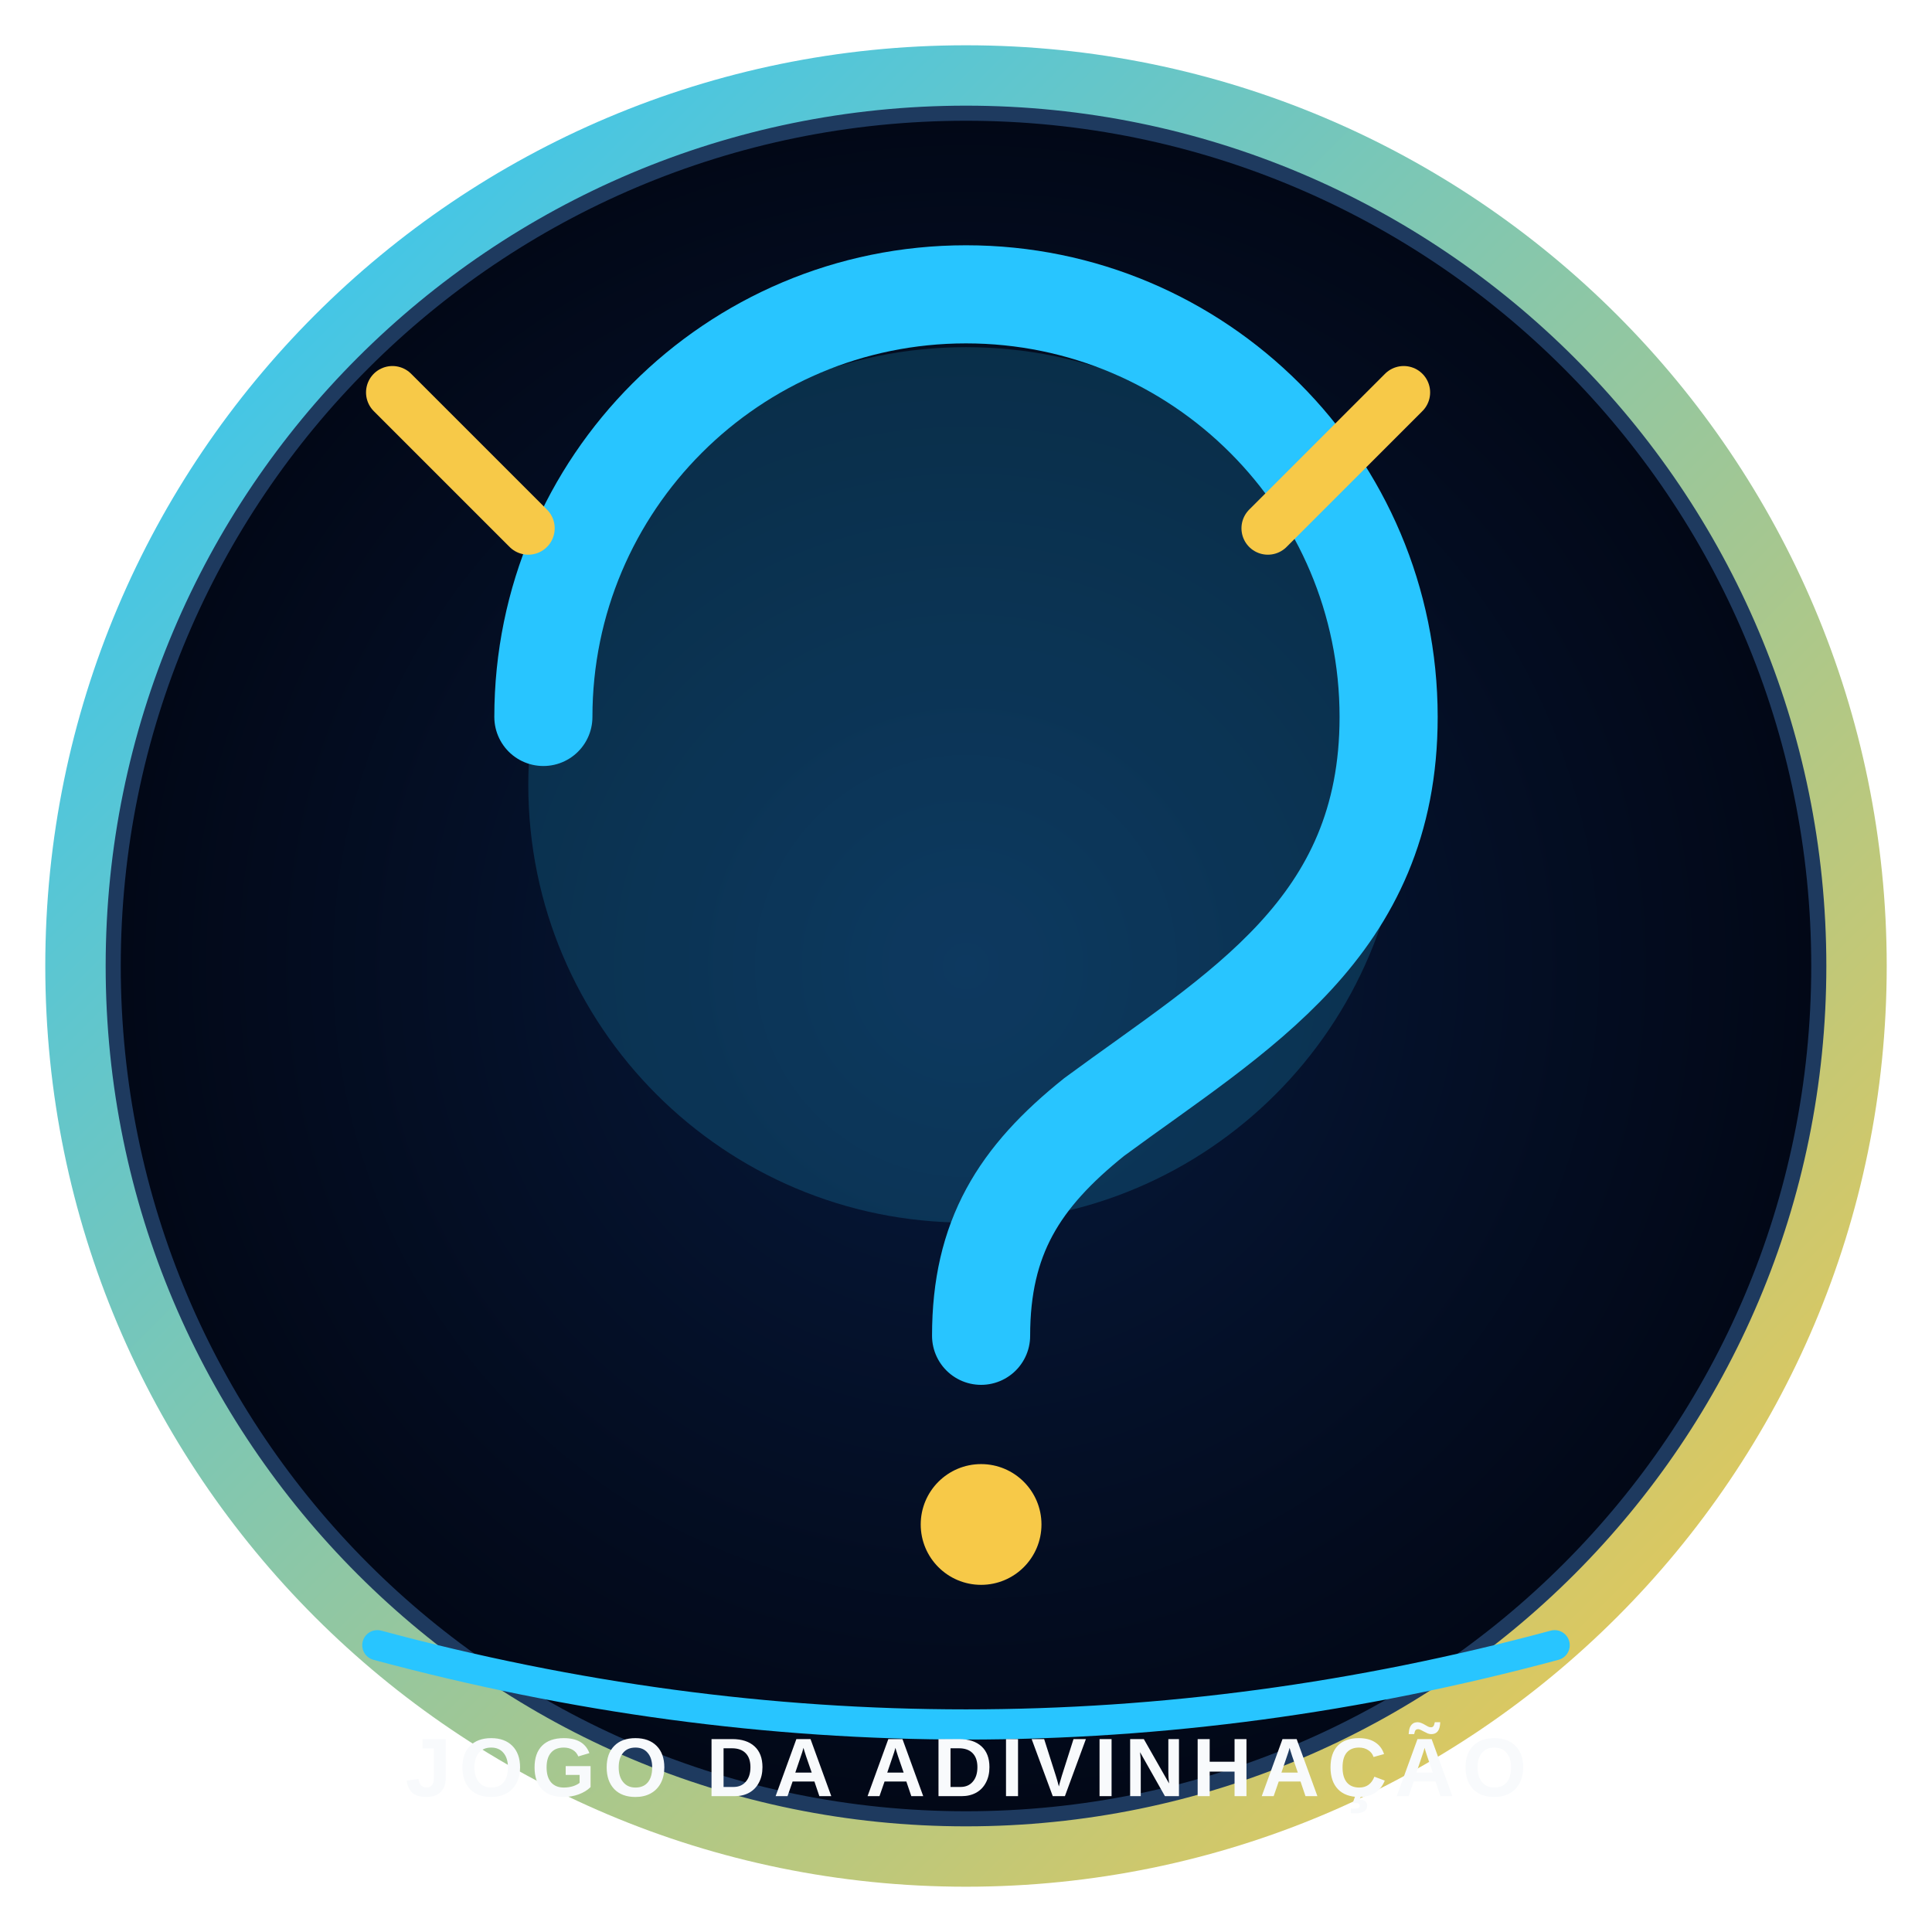
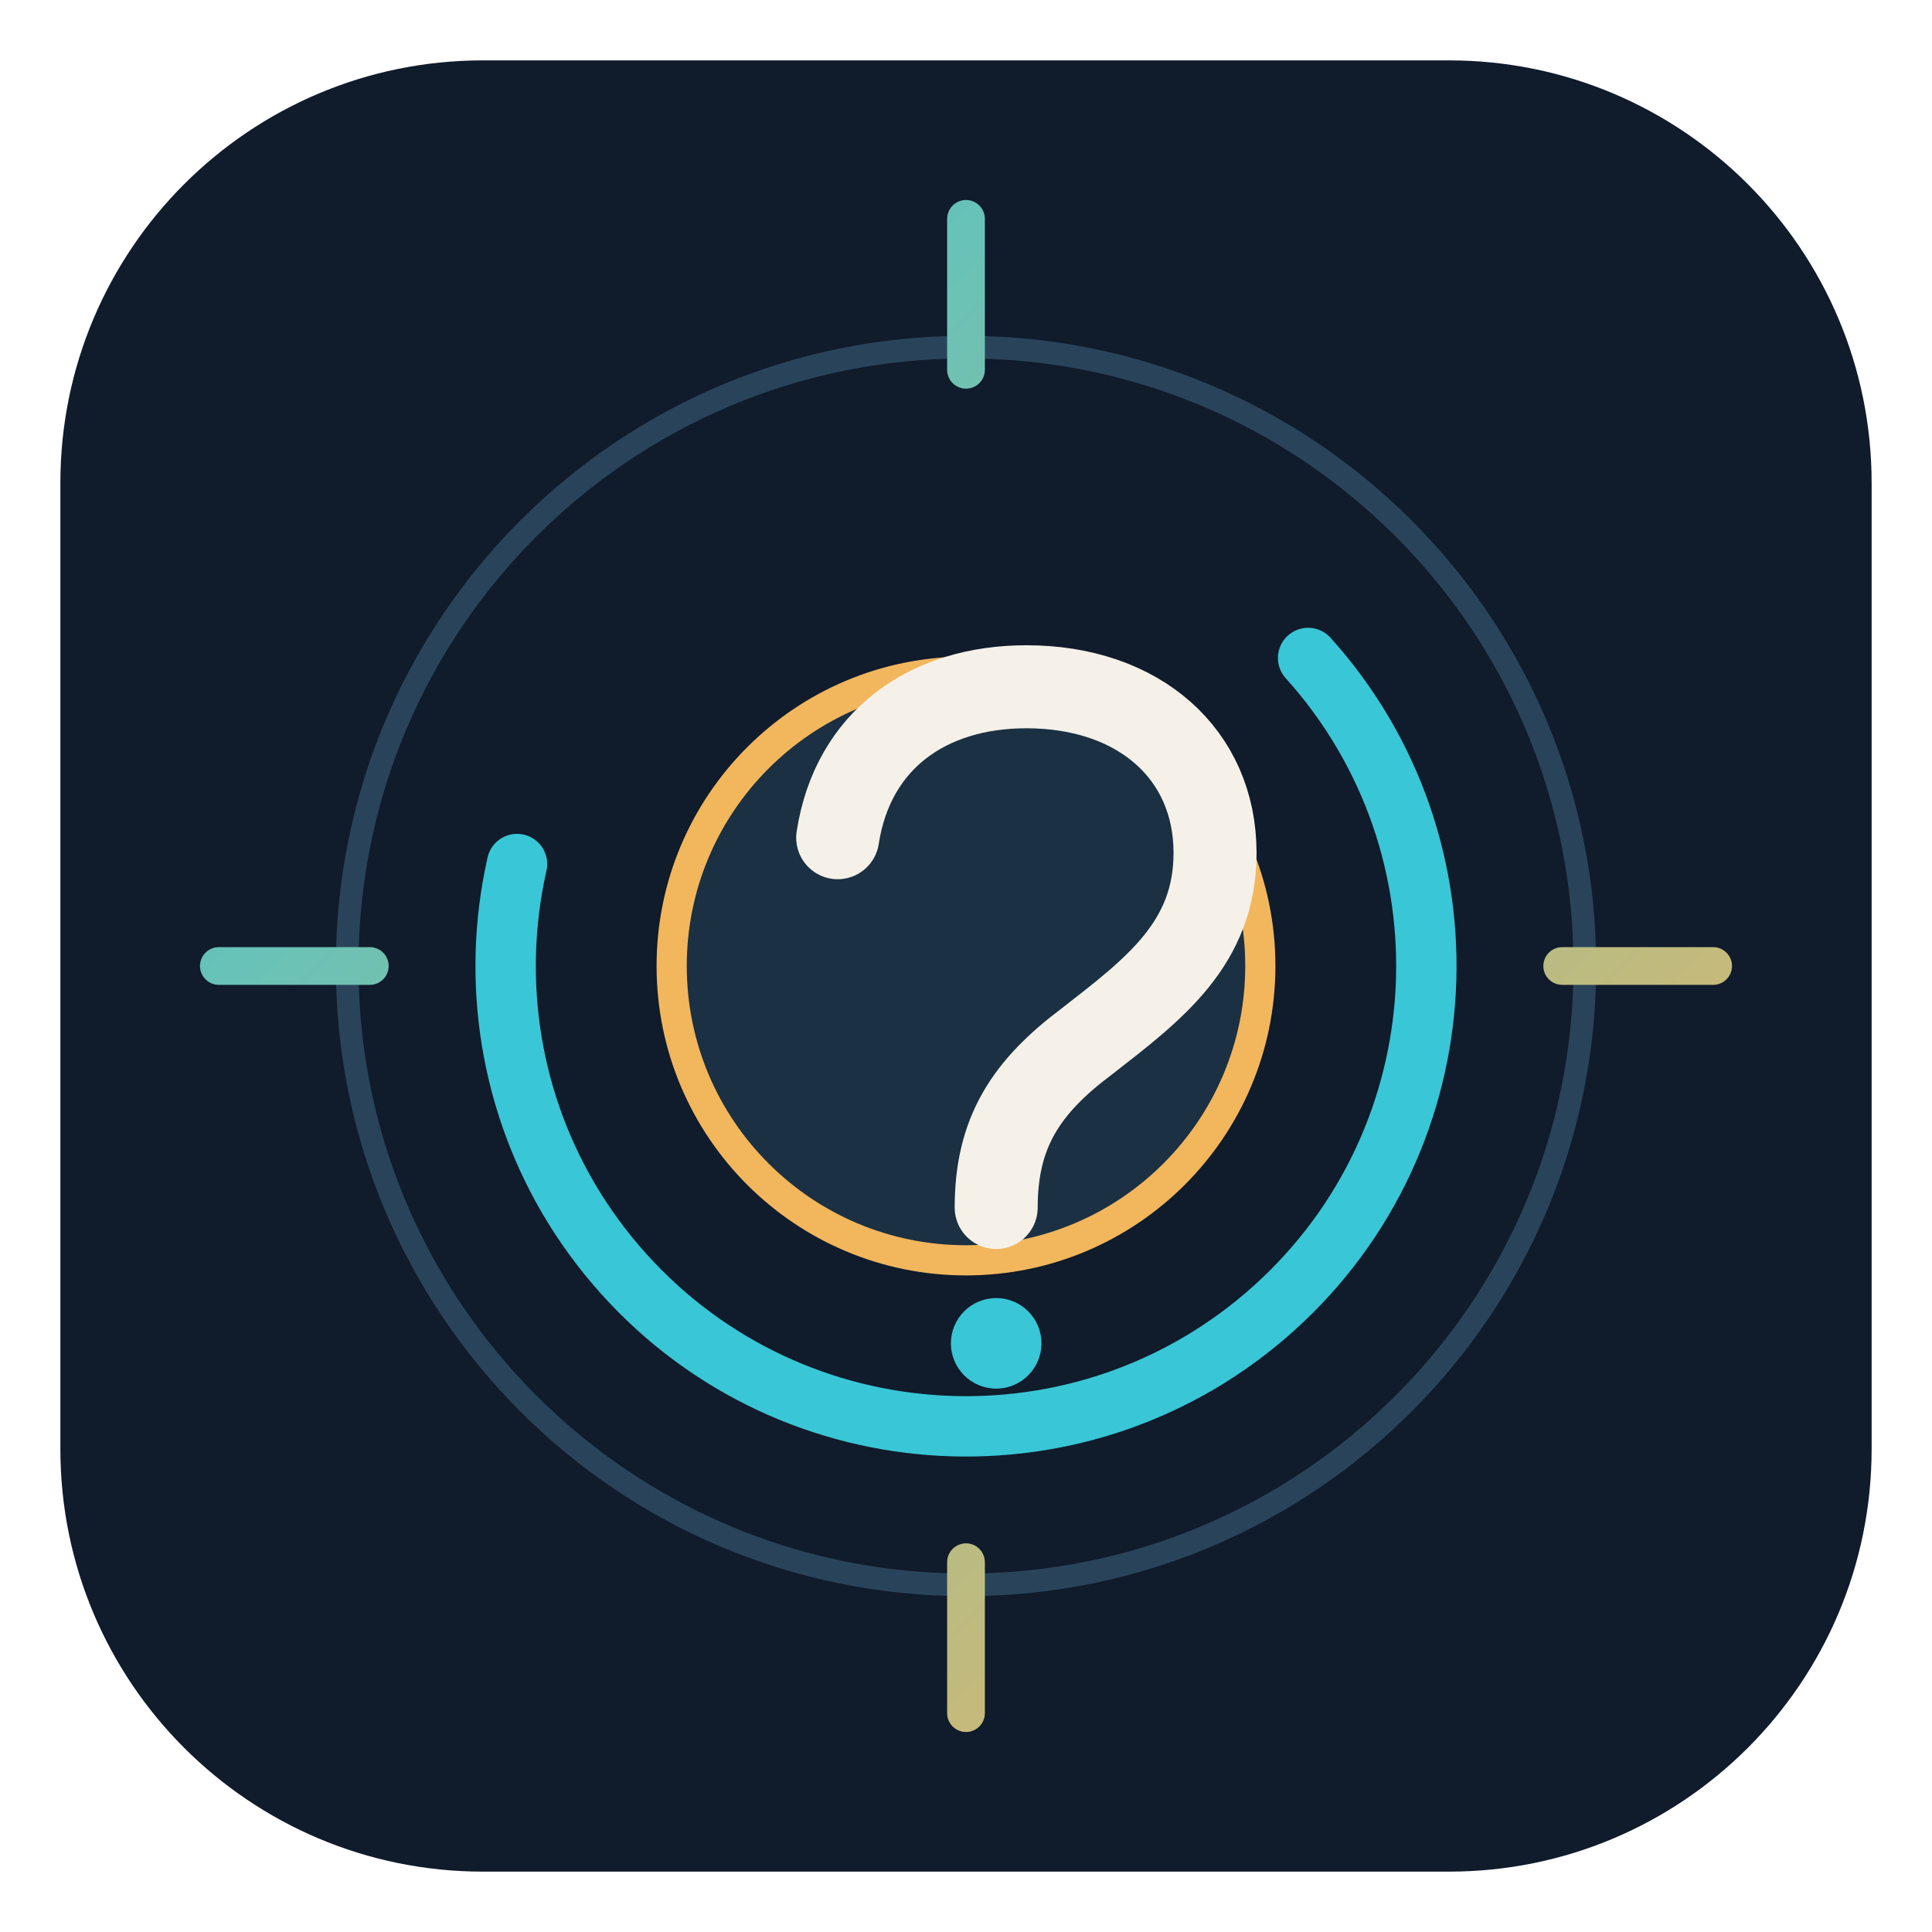
- <svg xmlns="http://www.w3.org/2000/svg" width="256" height="256" viewBox="0 0 256 256" role="img" aria-labelledby="title desc">
+ <svg xmlns="http://www.w3.org/2000/svg" viewBox="0 0 256 256" role="img" aria-labelledby="title desc">
  <defs>
-     <linearGradient id="ring" x1="0" y1="0" x2="1" y2="1">
-       <stop stop-color="#28C5FF" />
-       <stop offset="1" stop-color="#F7C948" />
+     <linearGradient id="a" x1="0" y1="0" x2="1" y2="1">
+       <stop stop-color="#39C6D6" />
+       <stop offset="1" stop-color="#F2B65D" />
    </linearGradient>
-     <radialGradient id="surface">
-       <stop stop-color="#071A3D" />
-       <stop offset="1" stop-color="#020817" />
-     </radialGradient>
  </defs>
-   <circle cx="128" cy="128" r="122" fill="url(#ring)" />
-   <circle cx="128" cy="128" r="113" fill="url(#surface)" stroke="#1E3A5F" stroke-width="2" />
-   <g transform="translate(0 0)">
-     <circle cx="128" cy="104" r="58" fill="#28C5FF" opacity=".18" />
-     <path d="M72 95a56 56 0 0 1 112 0c0 28-20 39-39 53-10 8-15 16-15 29" fill="none" stroke="#28C5FF" stroke-width="13" stroke-linecap="round" />
-     <circle cx="130" cy="202" r="8" fill="#F7C948" />
-     <path d="M52 52l18 18m116-18-18 18" stroke="#F7C948" stroke-width="7" stroke-linecap="round" />
-   </g>
-   <path d="M50 218Q128 239 206 218" fill="none" stroke="#28C5FF" stroke-width="4" stroke-linecap="round" />
-   <text x="128" y="238" text-anchor="middle" font-family="Arial,sans-serif" font-size="11" font-weight="700" fill="#F8FAFC" letter-spacing="1">JOGO DA ADIVINHAÇÃO</text>
+   <rect x="8" y="8" width="240" height="240" rx="56" fill="#101B2B" />
+   <circle cx="128" cy="128" r="82" fill="none" stroke="#29445A" stroke-width="3" />
+   <circle cx="128" cy="128" r="61" fill="none" stroke="#39C6D6" stroke-width="8" stroke-dasharray="250 134" transform="rotate(-42 128 128)" stroke-linecap="round" />
+   <circle cx="128" cy="128" r="39" fill="#1B3042" stroke="#F2B65D" stroke-width="4" />
+   <path d="M111 111c2-13 12-20 25-20 15 0 25 9 25 22 0 12-8 18-17 25-8 6-12 12-12 22" fill="none" stroke="#F5F1E8" stroke-width="11" stroke-linecap="round" />
+   <circle cx="132" cy="178" r="6" fill="#39C6D6" />
+   <path d="M128 29v20M227 128h-20M29 128h20M128 227v-20" stroke="url(#a)" stroke-width="5" stroke-linecap="round" />
</svg>
